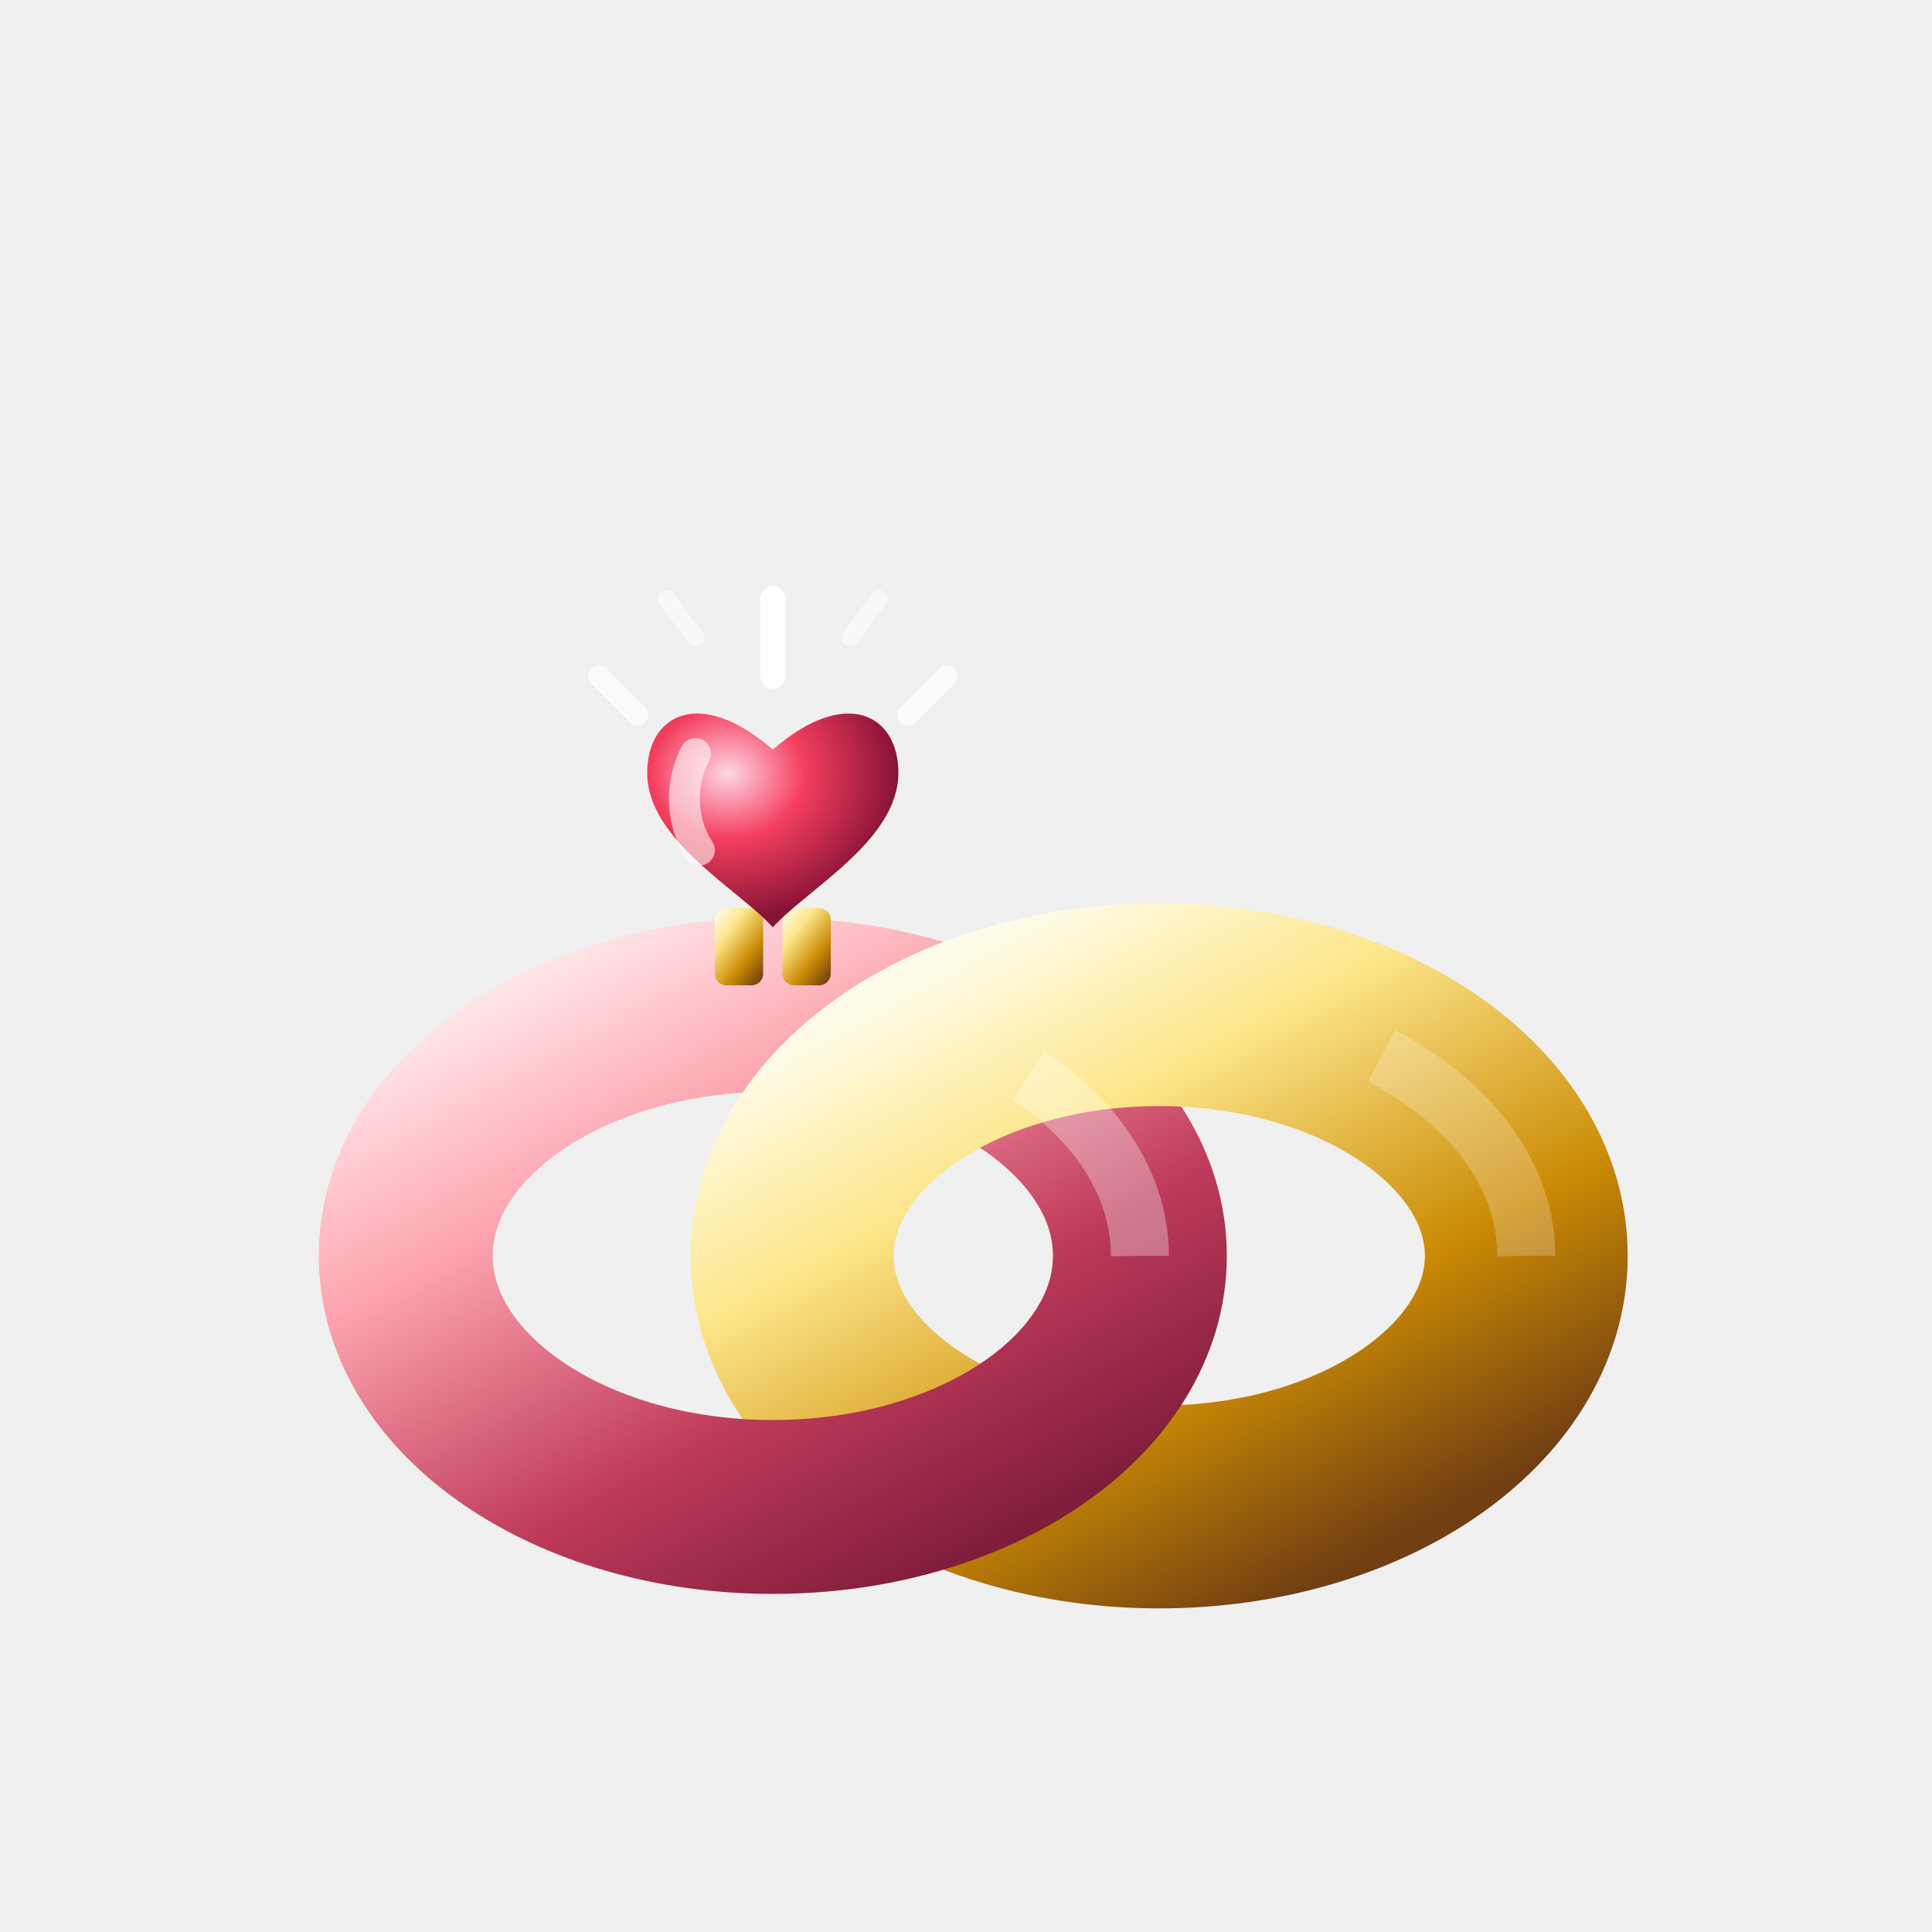
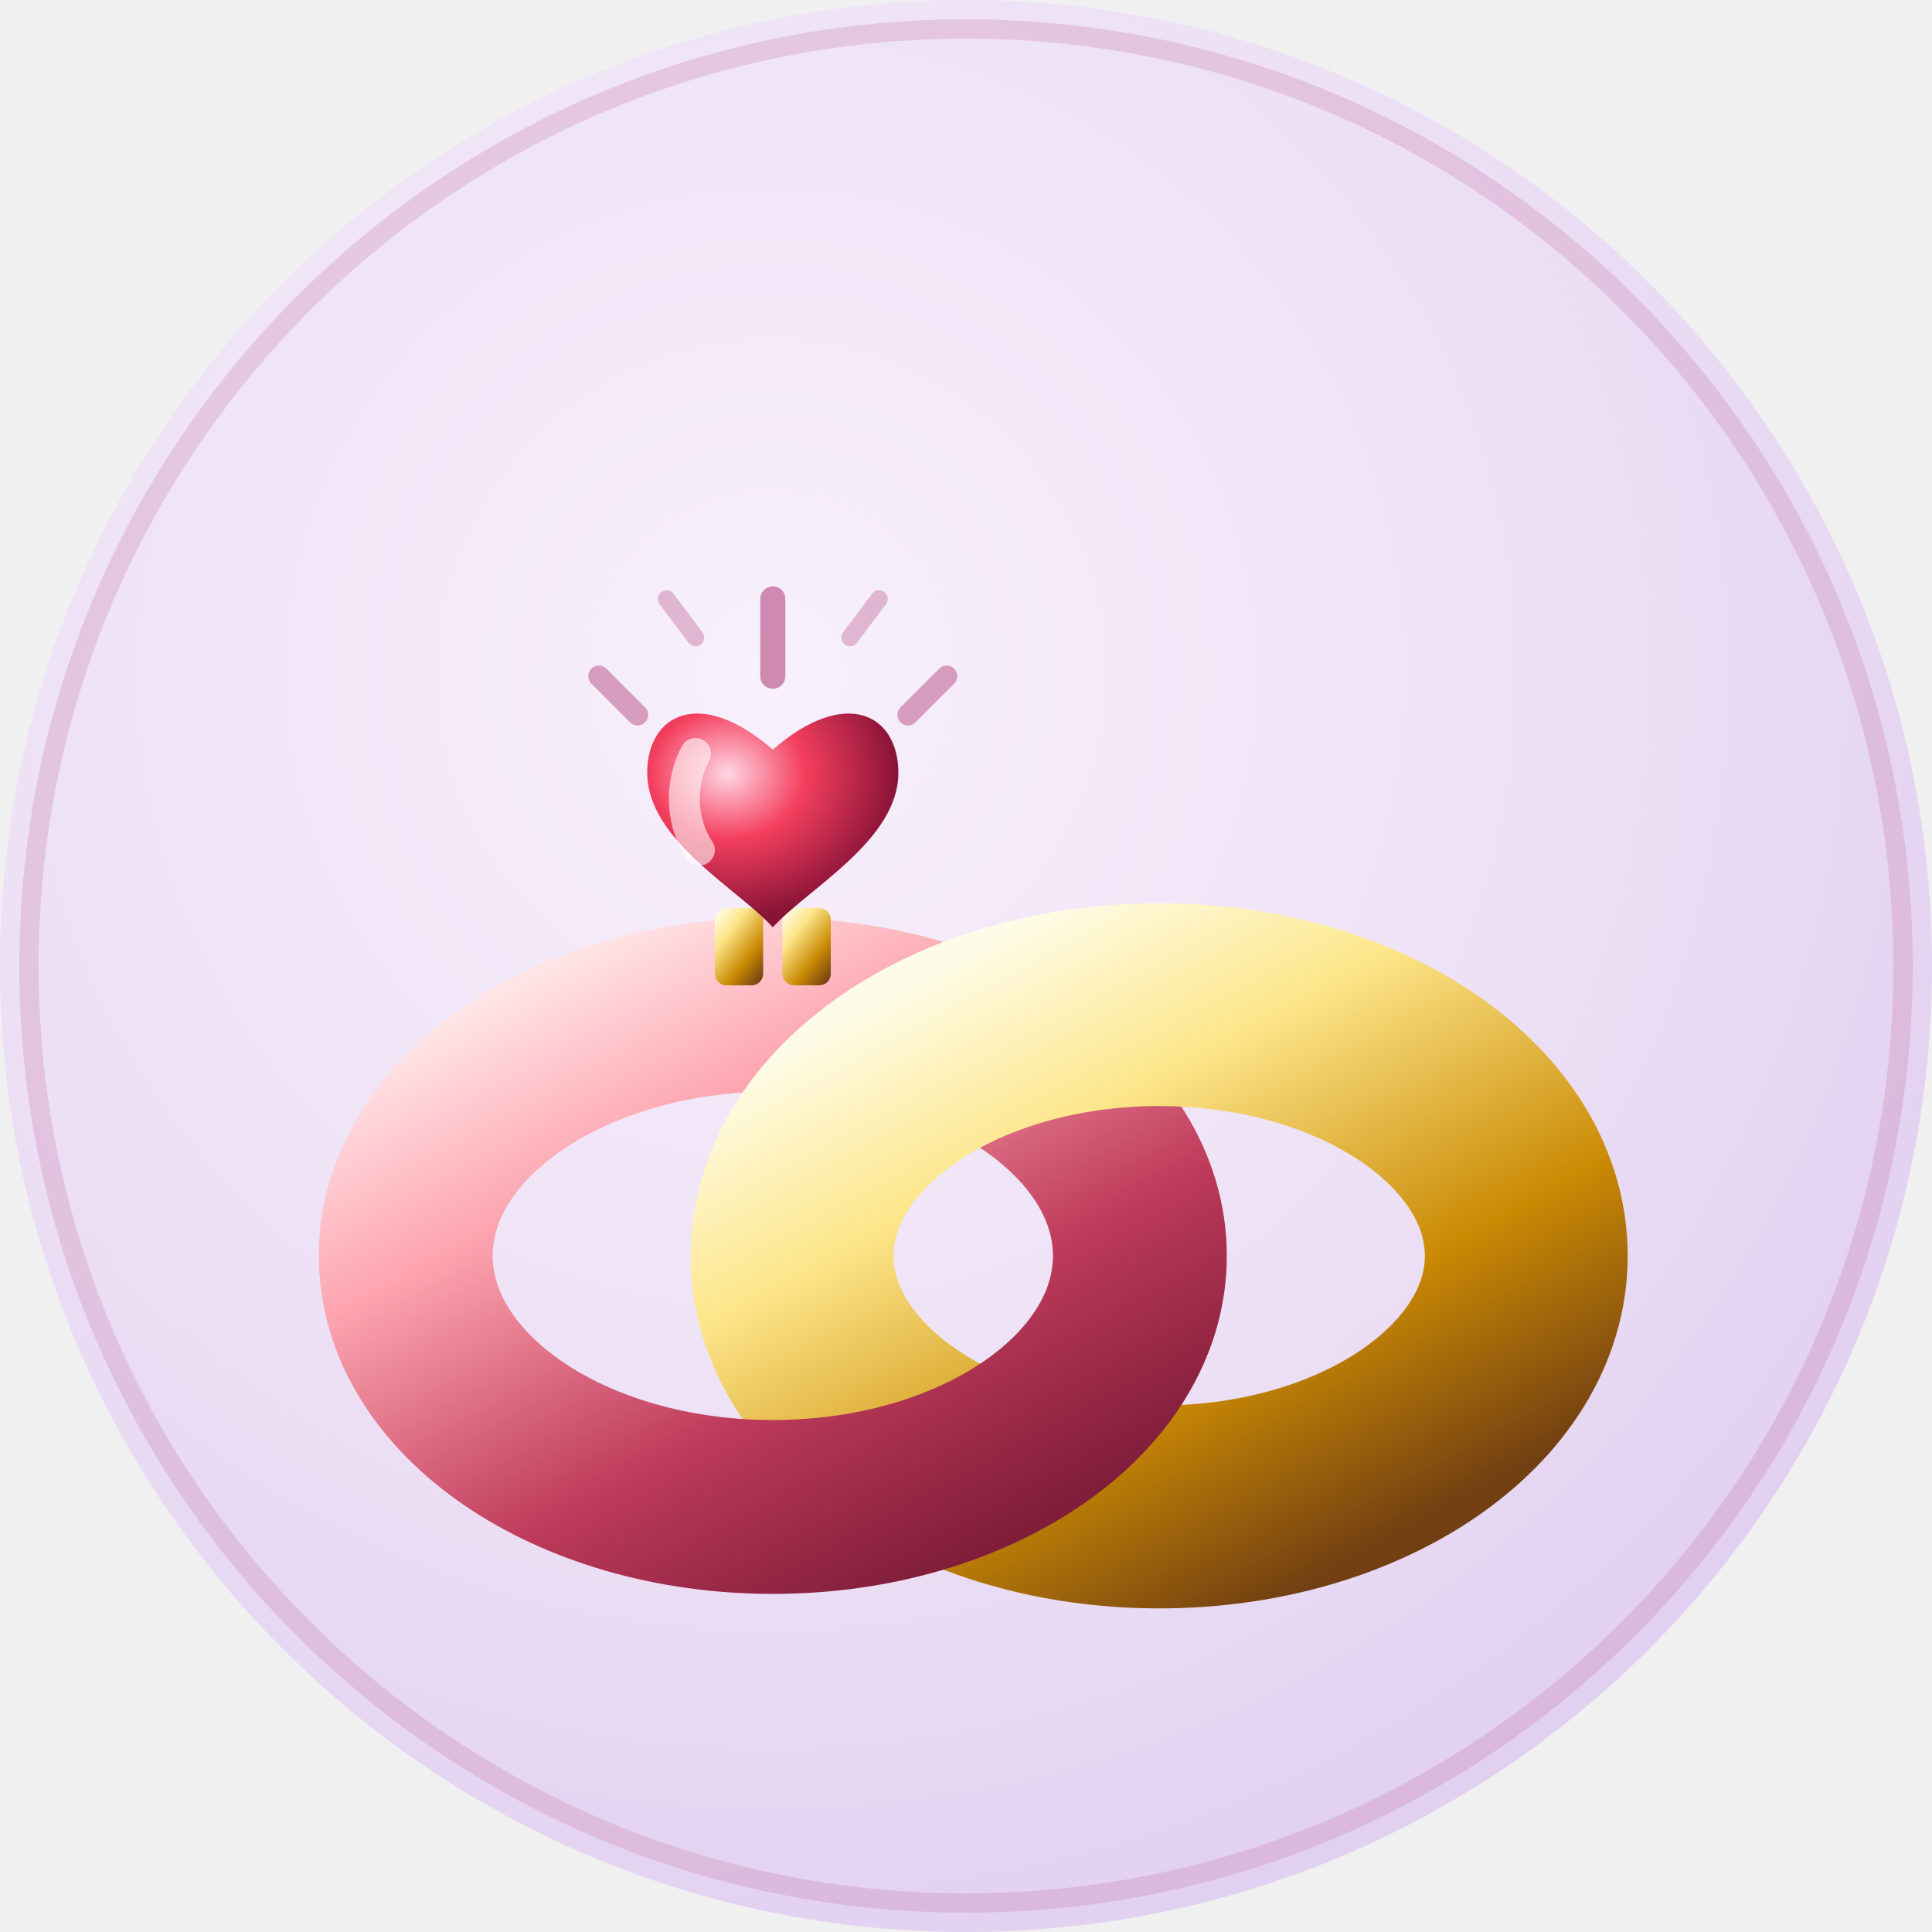
<svg xmlns="http://www.w3.org/2000/svg" viewBox="0 0 100 100">
  <defs>
    <linearGradient id="rg" x1="10%" y1="0%" x2="90%" y2="100%">
      <stop offset="0%" stop-color="#ffe4e6" />
      <stop offset="28%" stop-color="#fda4af" />
      <stop offset="68%" stop-color="#be3a5a" />
      <stop offset="100%" stop-color="#7f1d3a" />
    </linearGradient>
    <linearGradient id="yg" x1="10%" y1="0%" x2="90%" y2="100%">
      <stop offset="0%" stop-color="#fefce8" />
      <stop offset="28%" stop-color="#fde68a" />
      <stop offset="68%" stop-color="#ca8a04" />
      <stop offset="100%" stop-color="#713f12" />
    </linearGradient>
    <radialGradient id="gem" cx="32%" cy="28%" r="68%">
      <stop offset="0%" stop-color="#ffd6e4" />
      <stop offset="45%" stop-color="#f43f5e" />
      <stop offset="100%" stop-color="#881337" />
    </radialGradient>
+     <radialGradient id="bg" cx="40%" cy="35%" r="70%">
+       <stop offset="0%" stop-color="#f8f0fc" />
+       <stop offset="60%" stop-color="#ede0f5" />
+       <stop offset="100%" stop-color="#e0cef0" />
+     </radialGradient>
    <clipPath id="top">
      <rect x="0" y="0" width="100" height="65" />
    </clipPath>
    <clipPath id="bot">
      <rect x="0" y="65" width="100" height="35" />
    </clipPath>
  </defs>
+   <circle cx="50" cy="50" r="50" fill="url(#bg)" />
+   <circle cx="50" cy="50" r="48.5" fill="none" stroke="rgba(196,113,160,0.25)" stroke-width="1" />
  <ellipse cx="60" cy="65" rx="19" ry="13" fill="none" stroke="url(#yg)" stroke-width="10.5" clip-path="url(#bot)" />
  <ellipse cx="40" cy="65" rx="19" ry="13" fill="none" stroke="url(#rg)" stroke-width="9" />
  <ellipse cx="60" cy="65" rx="19" ry="13" fill="none" stroke="url(#yg)" stroke-width="10.5" clip-path="url(#top)" />
-   <ellipse cx="40" cy="65" rx="19" ry="13" fill="none" stroke="rgba(255,255,255,0.32)" stroke-width="3" stroke-dasharray="20 104" stroke-dashoffset="34" />
-   <ellipse cx="60" cy="65" rx="19" ry="13" fill="none" stroke="rgba(255,255,255,0.22)" stroke-width="3" stroke-dasharray="17 104" stroke-dashoffset="33" />
  <rect x="37" y="47" width="2.5" height="4" rx="0.6" fill="url(#yg)" />
  <rect x="40.5" y="47" width="2.5" height="4" rx="0.6" fill="url(#yg)" />
  <path d="M40,48 C38.2,46 33.5,43.5 33.5,40            C33.5,37 36.2,35.5 40,38.8            C43.8,35.5 46.5,37 46.5,40            C46.5,43.5 41.8,46 40,48Z" fill="url(#gem)" />
  <path d="M36,39 C35.2,40.5 35.2,42.5 36.2,44" fill="none" stroke="rgba(255,255,255,0.58)" stroke-width="1.6" stroke-linecap="round" />
-   <line x1="40" y1="31" x2="40" y2="35" stroke="white" stroke-width="1.3" stroke-linecap="round" opacity="0.88" />
-   <line x1="40" y1="31" x2="40" y2="35" stroke="white" stroke-width="1.3" stroke-linecap="round" opacity="0.88" />
-   <line x1="33" y1="37" x2="31" y2="35" stroke="white" stroke-width="1.1" stroke-linecap="round" opacity="0.7" />
-   <line x1="47" y1="37" x2="49" y2="35" stroke="white" stroke-width="1.1" stroke-linecap="round" opacity="0.7" />
-   <line x1="36" y1="33" x2="34.5" y2="31" stroke="white" stroke-width="0.9" stroke-linecap="round" opacity="0.5" />
-   <line x1="44" y1="33" x2="45.5" y2="31" stroke="white" stroke-width="0.9" stroke-linecap="round" opacity="0.5" />
+   <line x1="40" y1="31" x2="40" y2="35" stroke="#c471a0" stroke-width="1.3" stroke-linecap="round" opacity="0.8" />
+   <line x1="33" y1="37" x2="31" y2="35" stroke="#c471a0" stroke-width="1.1" stroke-linecap="round" opacity="0.65" />
+   <line x1="47" y1="37" x2="49" y2="35" stroke="#c471a0" stroke-width="1.1" stroke-linecap="round" opacity="0.65" />
+   <line x1="36" y1="33" x2="34.5" y2="31" stroke="#c471a0" stroke-width="0.9" stroke-linecap="round" opacity="0.45" />
+   <line x1="44" y1="33" x2="45.5" y2="31" stroke="#c471a0" stroke-width="0.9" stroke-linecap="round" opacity="0.45" />
</svg>
